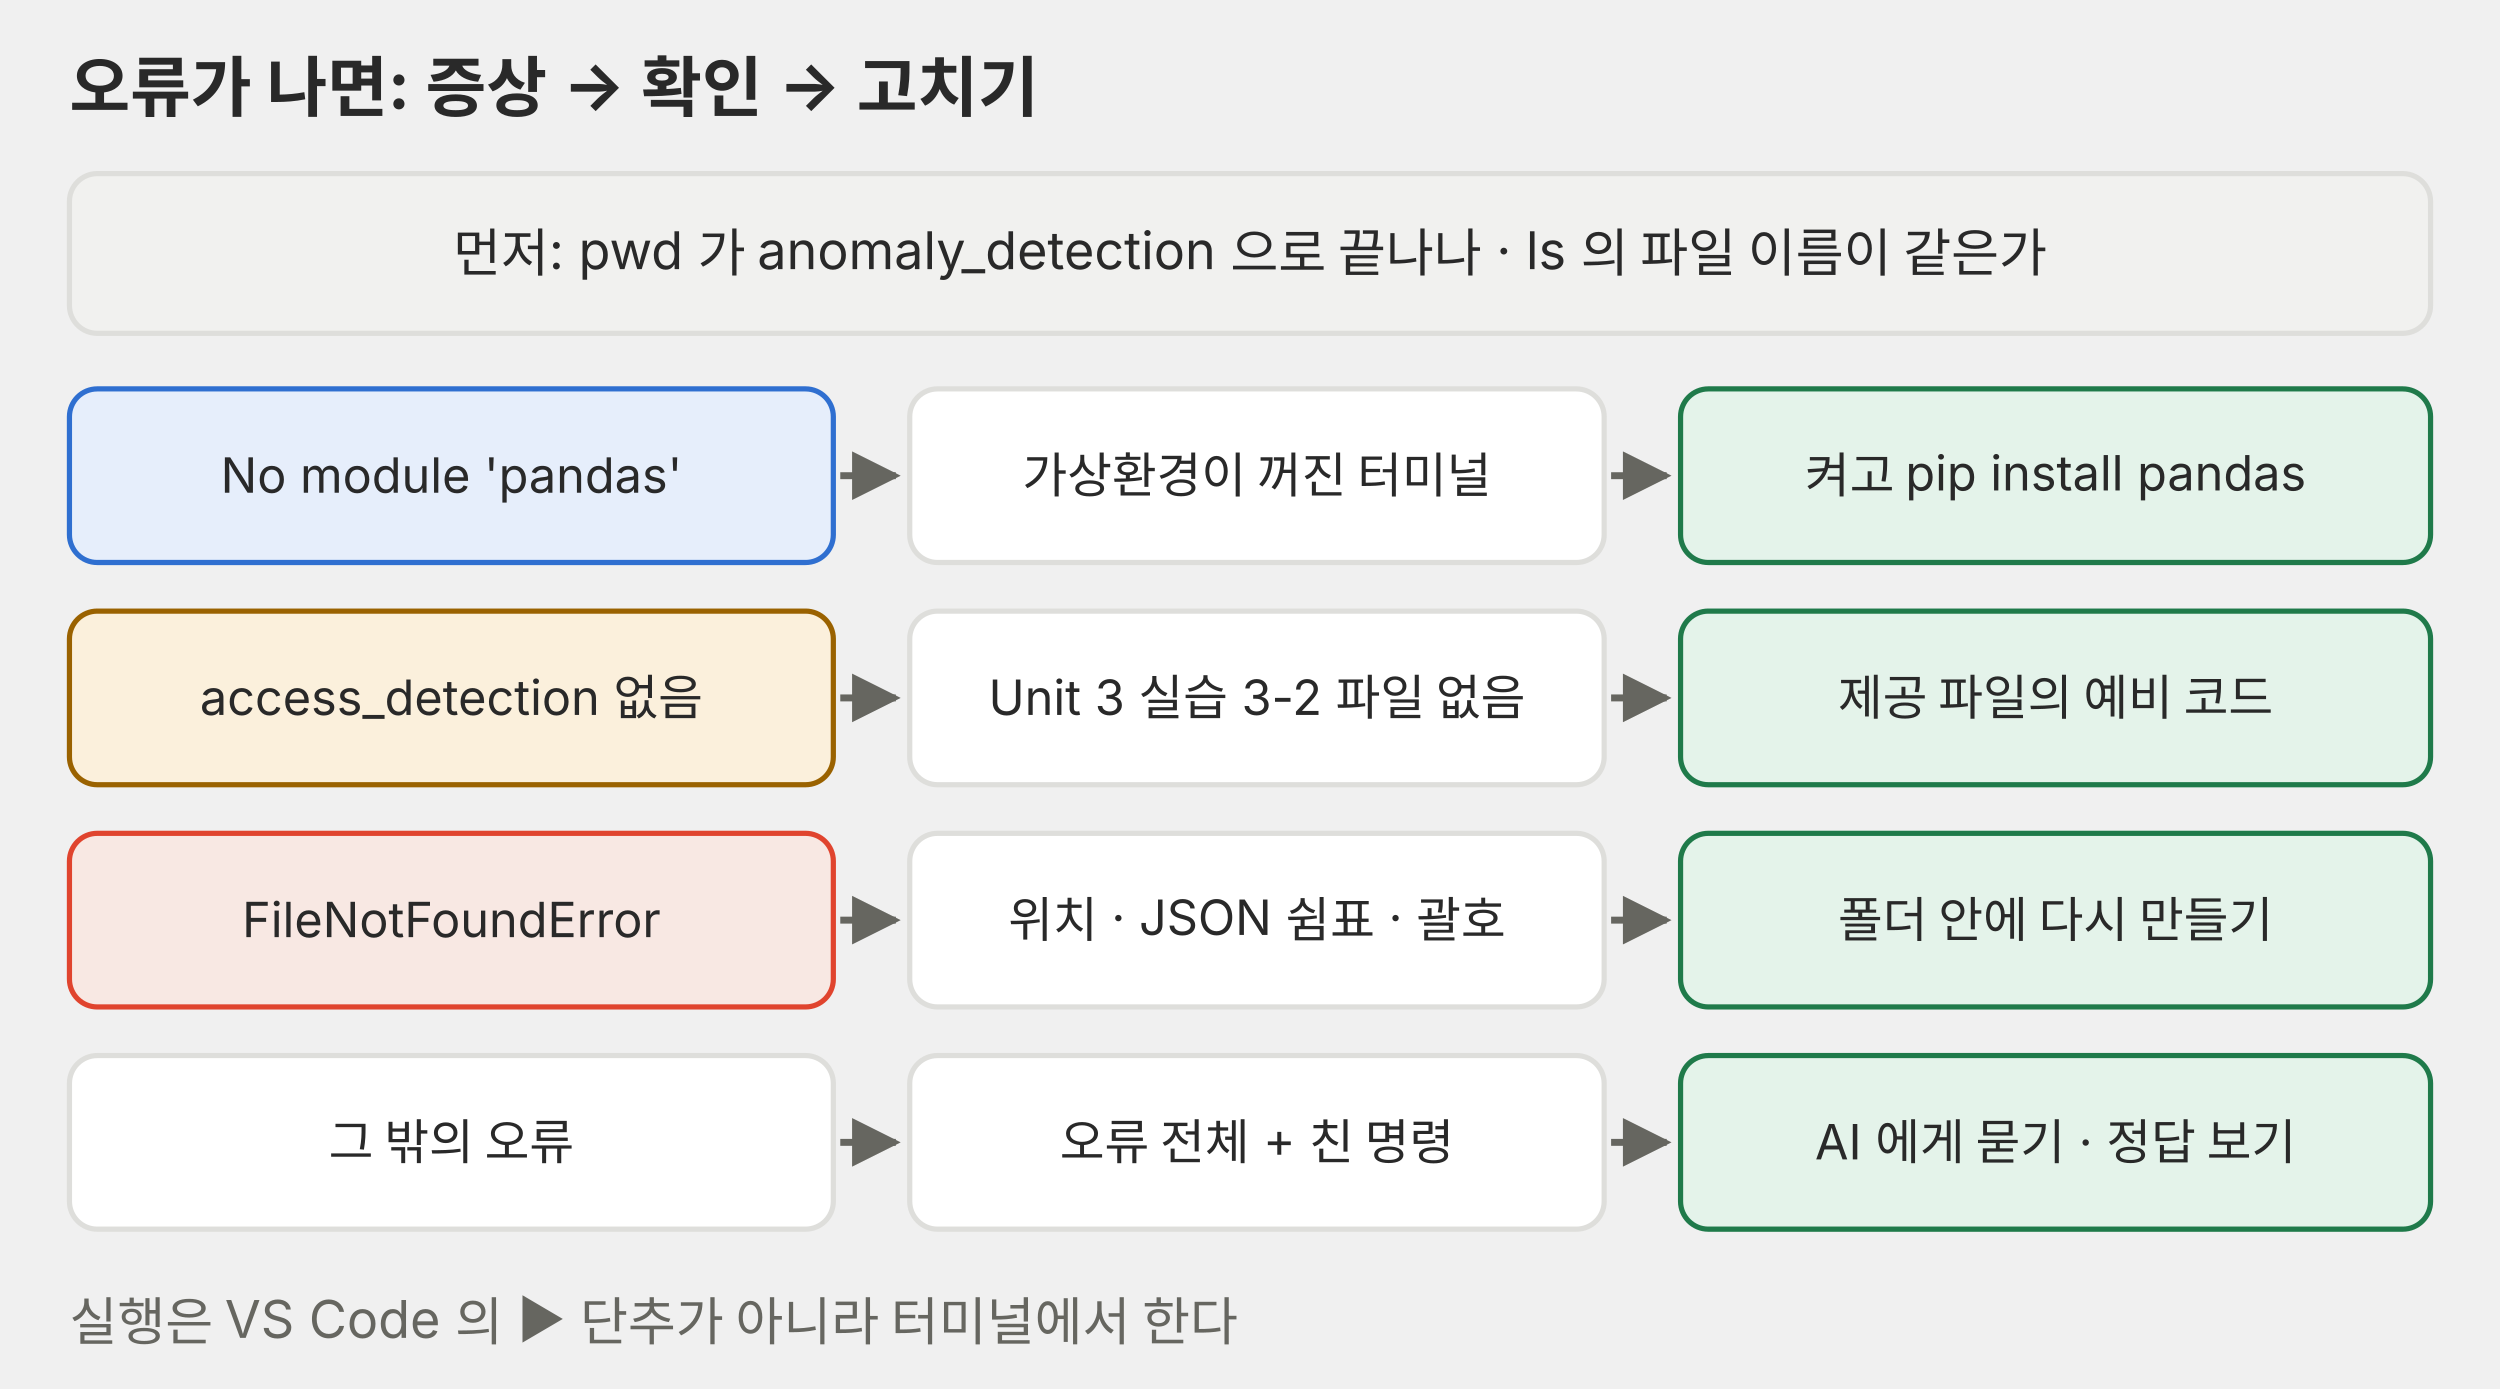
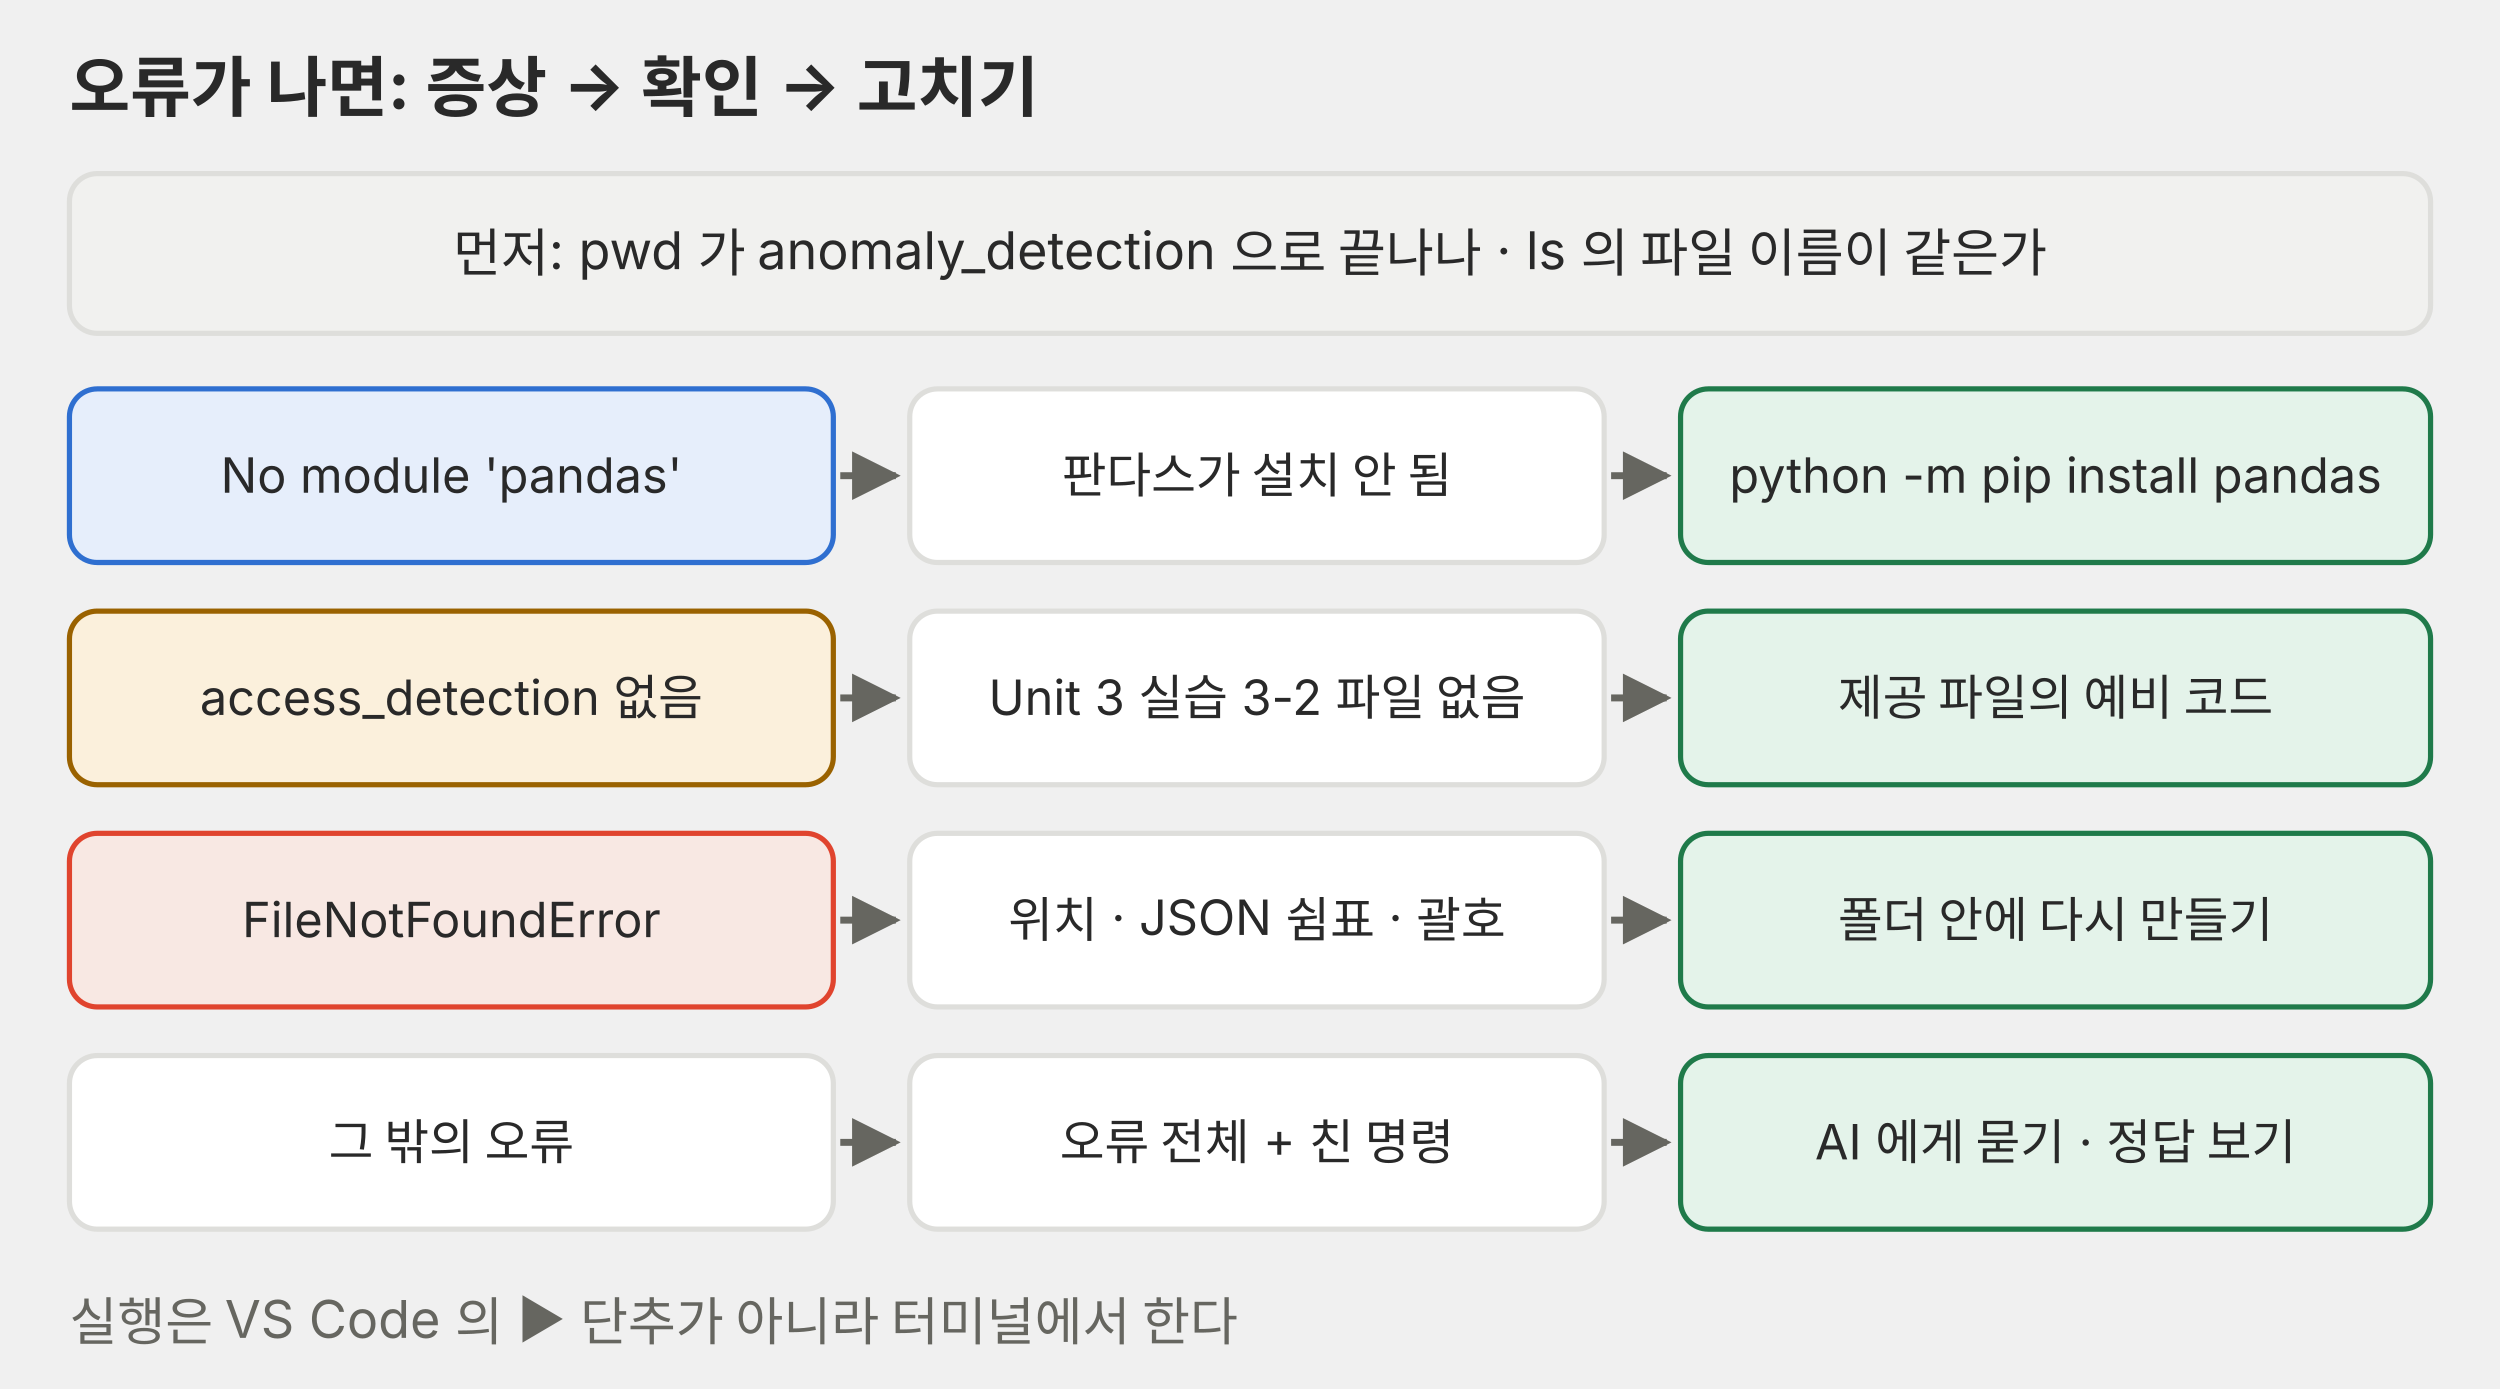
<svg xmlns="http://www.w3.org/2000/svg" viewBox="0 0 720 400" role="img" font-family="Pretendard, 'Noto Sans KR', -apple-system, 'Segoe UI', sans-serif">
  <defs>
    <marker id="a-p04" viewBox="0 0 10 10" refX="9" refY="5" markerWidth="7" markerHeight="7" orient="auto-start-reverse">
      <path d="M0 0L10 5L0 10z" fill="#666660" />
    </marker>
  </defs>
  <text x="20" y="32" font-size="19" text-anchor="start" fill="#292929" font-weight="700">오류가 나면: 증상 → 확인 → 고치기</text>
  <rect x="20" y="50" width="680" height="46" rx="8" fill="#f1f1ef" stroke="#dededb" stroke-width="1.5" />
  <text x="360.0" y="78.2" font-size="15" text-anchor="middle" fill="#292929">먼저: pwd 가 anomaly_detection 으로 끝나나 · ls 의 파일 이름이 같은가</text>
  <rect x="20" y="112" width="220" height="50" rx="8" fill="#e6eefb" stroke="#2f6fd0" stroke-width="1.5" />
  <text x="130.0" y="141.9" font-size="14" text-anchor="middle" fill="#292929">No module 'pandas'</text>
  <rect x="262" y="112" width="200" height="50" rx="8" fill="#ffffff" stroke="#dededb" stroke-width="1.5" />
-   <text x="362.0" y="141.9" font-size="14" text-anchor="middle" fill="#292929">가상환경이 꺼진 터미널</text>
+   <text x="362.0" y="141.9" font-size="14" text-anchor="middle" fill="#292929">판다스가 설치 안 됨</text>
  <rect x="484" y="112" width="216" height="50" rx="8" fill="#e4f3ea" stroke="#1f7a4a" stroke-width="1.5" />
-   <text x="592.0" y="141.9" font-size="14" text-anchor="middle" fill="#292929">켜고 pip install pandas</text>
+   <text x="592.0" y="141.9" font-size="14" text-anchor="middle" fill="#292929">python -m pip install pandas</text>
  <line x1="242" y1="137" x2="258" y2="137" stroke="#666660" stroke-width="2" marker-end="url(#a-p04)" />
  <line x1="464" y1="137" x2="480" y2="137" stroke="#666660" stroke-width="2" marker-end="url(#a-p04)" />
  <rect x="20" y="176" width="220" height="50" rx="8" fill="#fbf0dc" stroke="#9a6200" stroke-width="1.5" />
  <text x="130.0" y="205.9" font-size="14" text-anchor="middle" fill="#292929">access_detection 없음</text>
  <rect x="262" y="176" width="200" height="50" rx="8" fill="#ffffff" stroke="#dededb" stroke-width="1.5" />
  <text x="362.0" y="205.9" font-size="14" text-anchor="middle" fill="#292929">Unit 3 실습 3-2 파일 없음</text>
  <rect x="484" y="176" width="216" height="50" rx="8" fill="#e4f3ea" stroke="#1f7a4a" stroke-width="1.5" />
  <text x="592.0" y="205.9" font-size="14" text-anchor="middle" fill="#292929">제공 파일의 예비 코드</text>
  <line x1="242" y1="201" x2="258" y2="201" stroke="#666660" stroke-width="2" marker-end="url(#a-p04)" />
  <line x1="464" y1="201" x2="480" y2="201" stroke="#666660" stroke-width="2" marker-end="url(#a-p04)" />
  <rect x="20" y="240" width="220" height="50" rx="8" fill="#f8e8e3" stroke="#e0442e" stroke-width="1.5" />
  <text x="130.0" y="269.9" font-size="14" text-anchor="middle" fill="#292929">FileNotFoundError</text>
  <rect x="262" y="240" width="200" height="50" rx="8" fill="#ffffff" stroke="#dededb" stroke-width="1.5" />
  <text x="362.0" y="269.9" font-size="14" text-anchor="middle" fill="#292929">위치 · JSON 쉼표 · 괄호</text>
  <rect x="484" y="240" width="216" height="50" rx="8" fill="#e4f3ea" stroke="#1f7a4a" stroke-width="1.5" />
  <text x="592.0" y="269.9" font-size="14" text-anchor="middle" fill="#292929">폴더 안에 다시 만들기</text>
  <line x1="242" y1="265" x2="258" y2="265" stroke="#666660" stroke-width="2" marker-end="url(#a-p04)" />
  <line x1="464" y1="265" x2="480" y2="265" stroke="#666660" stroke-width="2" marker-end="url(#a-p04)" />
  <rect x="20" y="304" width="220" height="50" rx="8" fill="#ffffff" stroke="#dededb" stroke-width="1.5" />
  <text x="130.0" y="333.9" font-size="14" text-anchor="middle" fill="#292929">그 밖의 오류</text>
  <rect x="262" y="304" width="200" height="50" rx="8" fill="#ffffff" stroke="#dededb" stroke-width="1.5" />
  <text x="362.0" y="333.9" font-size="14" text-anchor="middle" fill="#292929">오류 전체 + 친 명령</text>
  <rect x="484" y="304" width="216" height="50" rx="8" fill="#e4f3ea" stroke="#1f7a4a" stroke-width="1.5" />
  <text x="592.0" y="333.9" font-size="14" text-anchor="middle" fill="#292929">AI 에게 묻기 · 정답 보기</text>
  <line x1="242" y1="329" x2="258" y2="329" stroke="#666660" stroke-width="2" marker-end="url(#a-p04)" />
  <line x1="464" y1="329" x2="480" y2="329" stroke="#666660" stroke-width="2" marker-end="url(#a-p04)" />
  <text x="20" y="386" font-size="15" text-anchor="start" fill="#666660">실행은 VS Code 의 ▶ 단추가 아니라 터미널에서 한다</text>
</svg>
